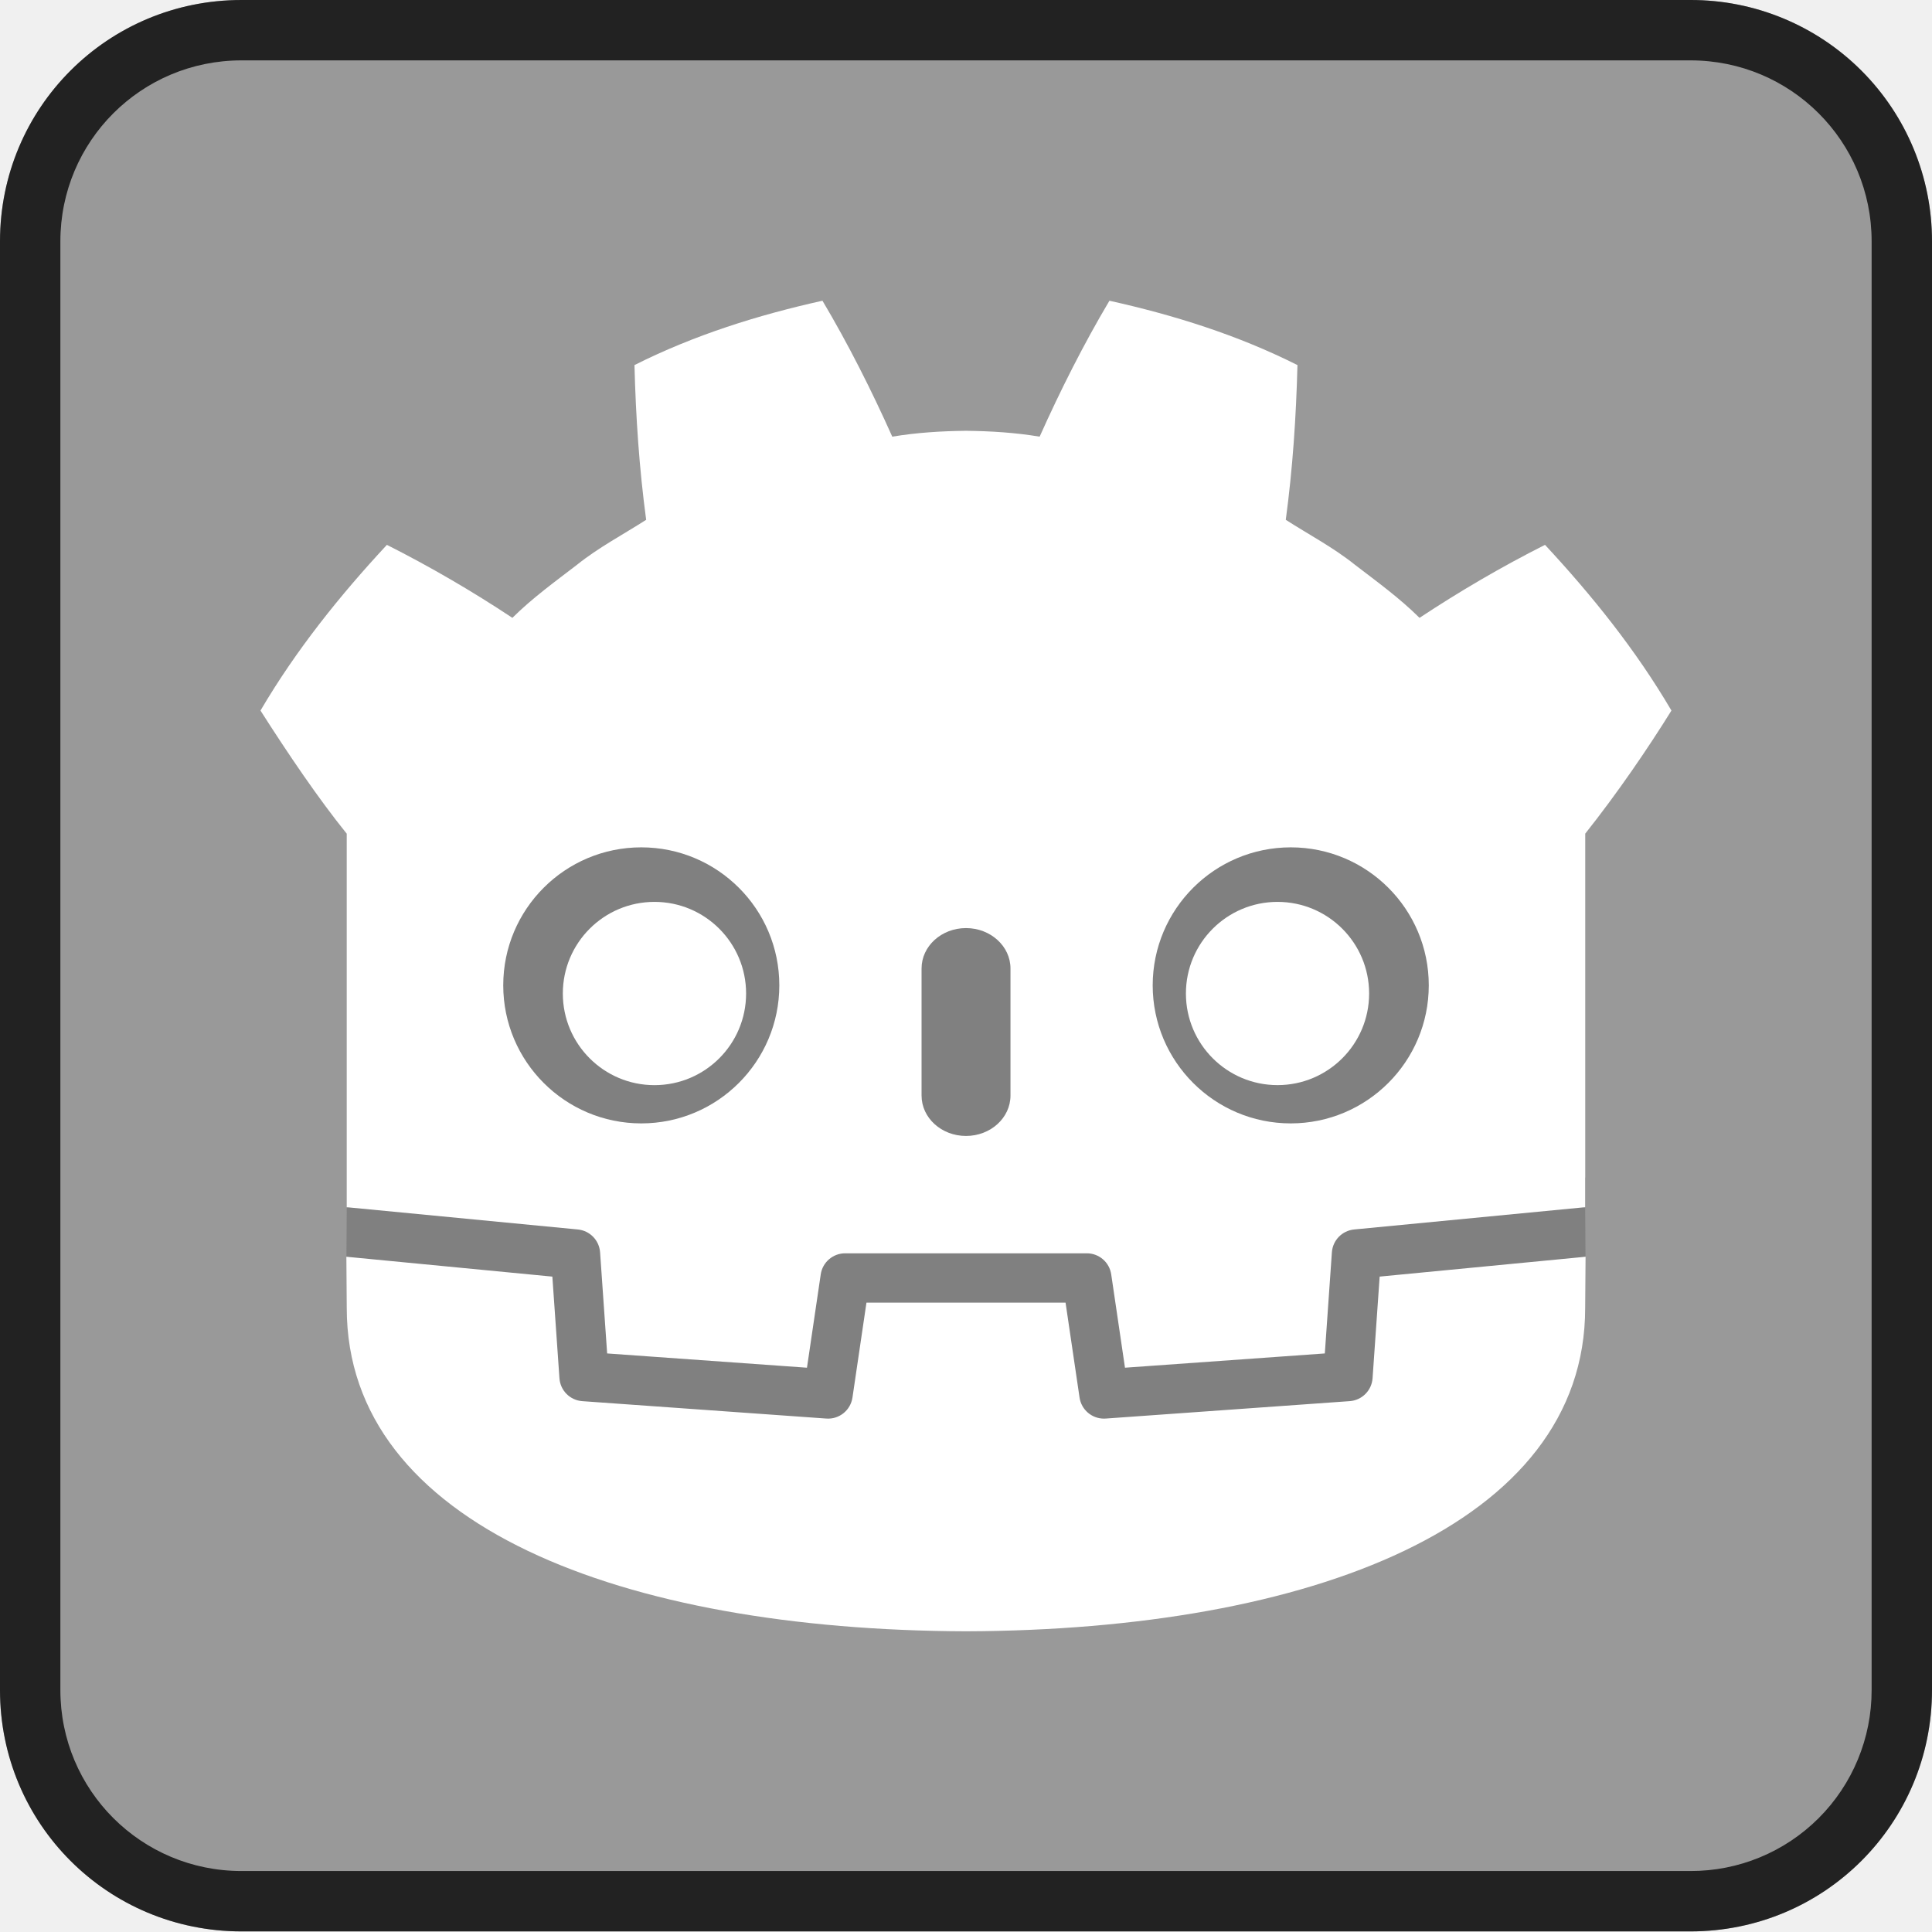
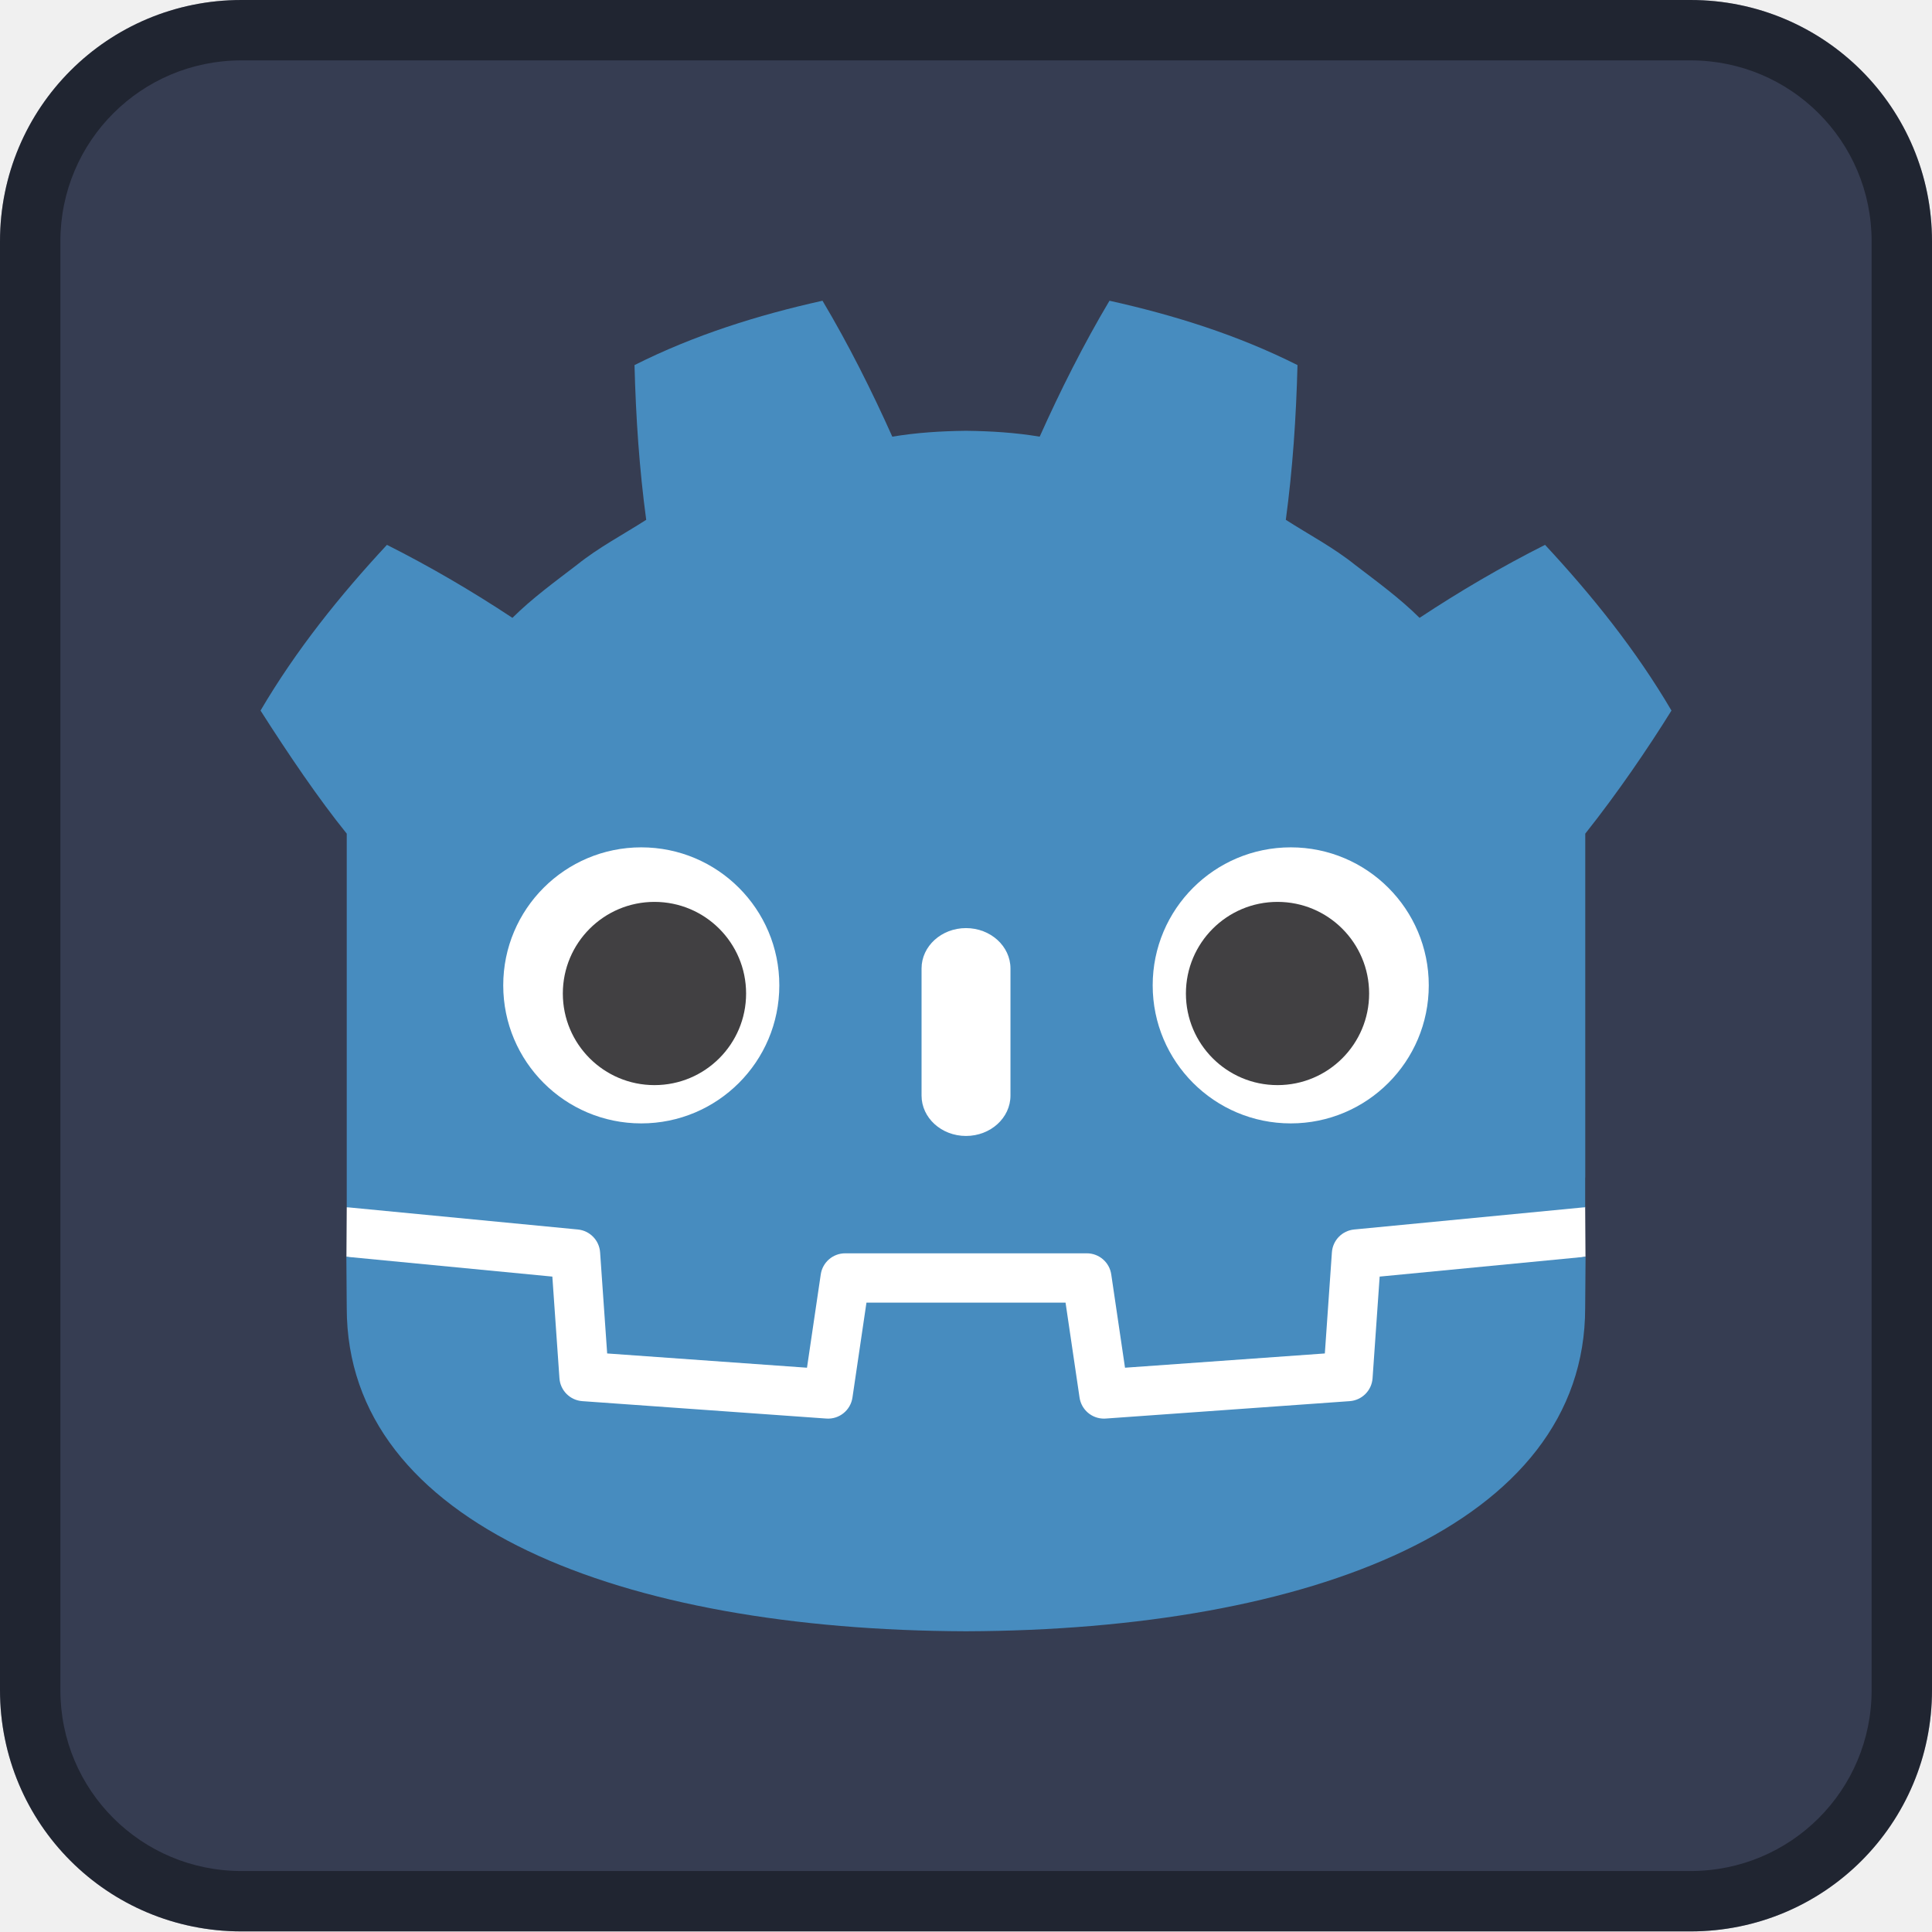
<svg xmlns="http://www.w3.org/2000/svg" height="128" width="128">
-   <path d="M16 0C7.14 0 0 7.13 0 15.99v95.98c0 8.86 7.13 15.99 16 15.99h96c8.86 0 16-7.13 16-15.99V15.99A15.97 15.97 0 0 0 112 0z" fill="#999" />
-   <path d="M16 0C7.14 0 0 7.13 0 15.99v95.98c0 8.86 7.13 15.99 16 15.99h96c8.86 0 16-7.13 16-15.99V15.99A15.97 15.97 0 0 0 112 0zm0 4h96c6.64 0 12 5.35 12 11.99v95.98a11.97 11.97 0 0 1-12 11.99H16c-6.64 0-12-5.35-12-11.99V15.99C4 9.35 9.36 4 16 4z" fill-opacity=".779" />
-   <path d="M105.022 79.988s-.136-.836-.216-.829l-15.171 1.464c-1.207.117-2.145 1.079-2.229 2.289l-.417 5.974-11.737.837-.798-5.414a2.49 2.49 0 0 0-2.447-2.112H55.994a2.49 2.49 0 0 0-2.446 2.112l-.799 5.414-11.737-.837-.417-5.974c-.085-1.21-1.022-2.173-2.229-2.289l-15.179-1.463c-.078-.008-.136.829-.214.829l-.021 3.283 12.855 2.073.421 6.027c.085 1.22 1.07 2.207 2.291 2.294l16.165 1.153.182.007c1.215 0 2.265-.908 2.442-2.112l.821-5.571h11.743l.821 5.571c.177 1.204 1.229 2.112 2.445 2.112l.177-.006 16.167-1.153c1.221-.088 2.206-1.074 2.291-2.294l.421-6.027 12.85-2.082z" fill="gray" />
-   <path d="M22.972 55.231v19.923 2.53 2.303l.135.006 15.177 1.463c.795.077 1.418.717 1.473 1.513l.468 6.7 13.239.945.912-6.183c.118-.802.806-1.396 1.617-1.396h16.012c.811 0 1.498.594 1.616 1.396l.912 6.183 13.24-.945.468-6.7c.056-.797.678-1.436 1.473-1.513l15.171-1.463.135-.006v-1.975l.006-.002V55.231c2.137-2.69 4.161-5.658 5.711-8.155-2.369-4.034-5.273-7.638-8.376-10.978-2.878 1.449-5.674 3.09-8.314 4.836-1.321-1.313-2.809-2.388-4.271-3.51-1.436-1.154-3.055-1.999-4.59-2.985.457-3.403.683-6.754.774-10.251-3.961-1.993-8.184-3.315-12.457-4.264-1.706 2.867-3.266 5.971-4.624 9.006-1.611-.269-3.229-.369-4.85-.388v-.003c-.011 0-.022.003-.031.003s-.021-.003-.031-.003v.003c-1.624.019-3.241.119-4.852.388-1.358-3.035-2.917-6.139-4.625-9.006-4.27.949-8.494 2.271-12.455 4.264.091 3.497.317 6.848.775 10.251-1.538.985-3.154 1.831-4.591 2.985-1.46 1.123-2.95 2.197-4.272 3.51a81.8 81.8 0 0 0-8.314-4.836c-3.103 3.34-6.005 6.945-8.375 10.978 1.863 2.924 3.861 5.863 5.711 8.155zm68.434 29.347l-.47 6.735c-.057.812-.702 1.458-1.514 1.516l-16.166 1.154-.118.004c-.803 0-1.496-.59-1.615-1.396l-.927-6.287H57.405l-.927 6.287c-.125.846-.881 1.455-1.733 1.392L38.579 92.83c-.812-.058-1.458-.704-1.514-1.516l-.47-6.735-13.647-1.316.025 3.393c0 14.413 18.284 21.341 41 21.421H64h.028c22.716-.08 40.994-7.007 40.994-21.421l.026-3.393z" fill="#fff" />
-   <path d="M51.632 65.281a9.15 9.15 0 0 1-9.146 9.147 9.15 9.15 0 0 1-9.145-9.147c0-5.05 4.096-9.142 9.145-9.142s9.146 4.092 9.146 9.142" fill="gray" />
-   <path d="M49.431 65.823a6.07 6.07 0 1 1-12.142 0c0-3.352 2.718-6.071 6.071-6.071a6.07 6.07 0 0 1 6.071 6.071" fill="#fff" />
-   <path d="M64 75.26c-1.626 0-2.944-1.198-2.944-2.676v-8.42c0-1.476 1.318-2.676 2.944-2.676s2.947 1.2 2.947 2.676v8.42c0 1.477-1.321 2.676-2.947 2.676m12.369-9.979a9.15 9.15 0 0 0 9.147 9.147 9.15 9.15 0 0 0 9.144-9.147c0-5.05-4.095-9.142-9.144-9.142a9.15 9.15 0 0 0-9.147 9.142" fill="gray" />
-   <path d="M78.57 65.823a6.07 6.07 0 0 0 6.068 6.069 6.07 6.07 0 1 0 0-12.14 6.07 6.07 0 0 0-6.068 6.071" fill="#fff" />
+   <g transform="translate(32 32)">
+     <path d="m-16-32c-8.86 0-16 7.13-16 15.99v95.98c0 8.86 7.13 15.99 16 15.99h96c8.86 0 16-7.13 16-15.99v-95.98c0-8.85-7.14-15.99-16-15.99z" fill="#363d52" />
+     <path d="m-16-32c-8.86 0-16 7.13-16 15.99v95.98c0 8.86 7.13 15.99 16 15.99h96c8.86 0 16-7.13 16-15.99v-95.98c0-8.85-7.14-15.99-16-15.99zm0 4h96c6.64 0 12 5.35 12 11.99v95.98c0 6.64-5.35 11.99-12 11.99h-96c-6.64 0-12-5.35-12-11.99v-95.98c0-6.64 5.36-11.99 12-11.99z" fill-opacity=".4" />
+   </g>
+   <g stroke-width="9.927" transform="matrix(.1007308 0 0 .1007308 12.42592 2.256365)">
+     <path d="m0 0s-.325 1.994-.515 1.976l-36.182-3.491c-2.879-.278-5.115-2.574-5.317-5.459l-.994-14.247-27.992-1.997-1.904 12.912c-.424 2.872-2.932 5.037-5.835 5.037h-38.188c-2.902 0-5.41-2.165-5.834-5.037l-1.905-12.912-27.992 1.997-.994 14.247c-.202 2.886-2.438 5.182-5.317 5.46l-36.2 3.49c-.187.018-.324-1.978-.511-1.978l-.049-7.83 30.658-4.944 1.004-14.374c.203-2.91 2.551-5.263 5.463-5.472l38.551-2.75c.146-.01.29-.016.434-.016 2.897 0 5.401 2.166 5.825 5.038l1.959 13.286h28.005l1.959-13.286c.423-2.871 2.93-5.037 5.831-5.037.142 0 .284.005.423.015l38.556 2.75c2.911.209 5.26 2.562 5.463 5.472l1.003 14.374 30.645 4.966z" fill="#fff" transform="matrix(4.162611 0 0 -4.162611 919.2406 771.6719)" />
+     <path d="m0 0v-47.514-6.035-5.492c.108-.001.216-.005.323-.015l36.196-3.49c1.896-.183 3.382-1.709 3.514-3.609l1.116-15.978 31.574-2.253 2.175 14.747c.282 1.912 1.922 3.329 3.856 3.329h38.188c1.933 0 3.573-1.417 3.855-3.329l2.175-14.747 31.575 2.253 1.115 15.978c.133 1.9 1.618 3.425 3.514 3.609l36.182 3.49c.107.01.214.014.322.015v4.711l.015.005v54.325c5.097 6.416 9.923 13.494 13.621 19.449-5.651 9.62-12.575 18.217-19.976 26.182-6.864-3.455-13.531-7.369-19.828-11.534-3.151 3.132-6.7 5.694-10.186 8.372-3.425 2.751-7.285 4.768-10.946 7.118 1.09 8.117 1.629 16.108 1.846 24.448-9.446 4.754-19.519 7.906-29.708 10.17-4.068-6.837-7.788-14.241-11.028-21.479-3.842.642-7.702.88-11.567.926v.006c-.027 0-.052-.006-.075-.006-.024 0-.049.006-.073.006v-.006c-3.872-.046-7.729-.284-11.572-.926-3.238 7.238-6.956 14.642-11.03 21.479-10.184-2.264-20.258-5.416-29.703-10.17.216-8.34.755-16.331 1.848-24.448-3.668-2.35-7.523-4.367-10.949-7.118-3.481-2.678-7.036-5.24-10.188-8.372-6.297 4.165-12.962 8.079-19.828 11.534-7.401-7.965-14.321-16.562-19.974-26.182 4.443-6.974 9.208-13.983 13.621-19.449z" fill="#478cbf" transform="matrix(4.162611 0 0 -4.162611 104.6989 525.907)" />
+     <path d="m0 0-1.121-16.063c-.135-1.936-1.675-3.477-3.611-3.616l-38.555-2.751c-.094-.007-.188-.01-.281-.01-1.916 0-3.569 1.406-3.852 3.33l-2.211 14.994h-31.459l-2.211-14.994c-.297-2.018-2.101-3.469-4.133-3.32l-38.555 2.751c-1.936.139-3.476 1.68-3.611 3.616l-1.121 16.063-32.547 3.138c.015-3.498.06-7.33.06-8.093 0-34.374 43.605-50.896 97.781-51.086h.066.067c54.176.19 97.766 16.712 97.766 51.086 0 .777.047 4.593.063 8.093z" fill="#478cbf" transform="matrix(4.162611 0 0 -4.162611 784.0714 817.2428)" />
+     <path d="m0 0c0-12.052-9.765-21.815-21.813-21.815-12.042 0-21.81 9.763-21.81 21.815 0 12.044 9.768 21.802 21.81 21.802 12.048 0 21.813-9.758 21.813-21.802" fill="#fff" transform="matrix(4.162611 0 0 -4.162611 389.2148 625.671)" />
+     <path d="m0 0c0-7.994-6.479-14.473-14.479-14.473-7.996 0-14.479 6.479-14.479 14.473s6.483 14.479 14.479 14.479c8 0 14.479-6.485 14.479-14.479" fill="#414042" transform="matrix(4.162611 0 0 -4.162611 367.3669 631.0568)" />
+     <path d="m0 0c-3.878 0-7.021 2.858-7.021 6.381v20.081c0 3.52 3.143 6.381 7.021 6.381s7.028-2.861 7.028-6.381v-20.081c0-3.523-3.15-6.381-7.028-6.381" fill="#fff" transform="matrix(4.162611 0 0 -4.162611 511.9934 724.7395)" />
+     <path d="m0 0c0-12.052 9.765-21.815 21.815-21.815 12.041 0 21.808 9.763 21.808 21.815 0 12.044-9.767 21.802-21.808 21.802-12.05 0-21.815-9.758-21.815-21.802" fill="#fff" transform="matrix(4.162611 0 0 -4.162611 634.7871 625.671)" />
+     <path d="m0 0c0-7.994 6.477-14.473 14.471-14.473 8.002 0 14.479 6.479 14.479 14.473s-6.477 14.479-14.479 14.479c-7.994 0-14.471-6.485-14.471-14.479" fill="#414042" transform="matrix(4.162611 0 0 -4.162611 656.6406 631.0568)" />
+   </g>
</svg>
